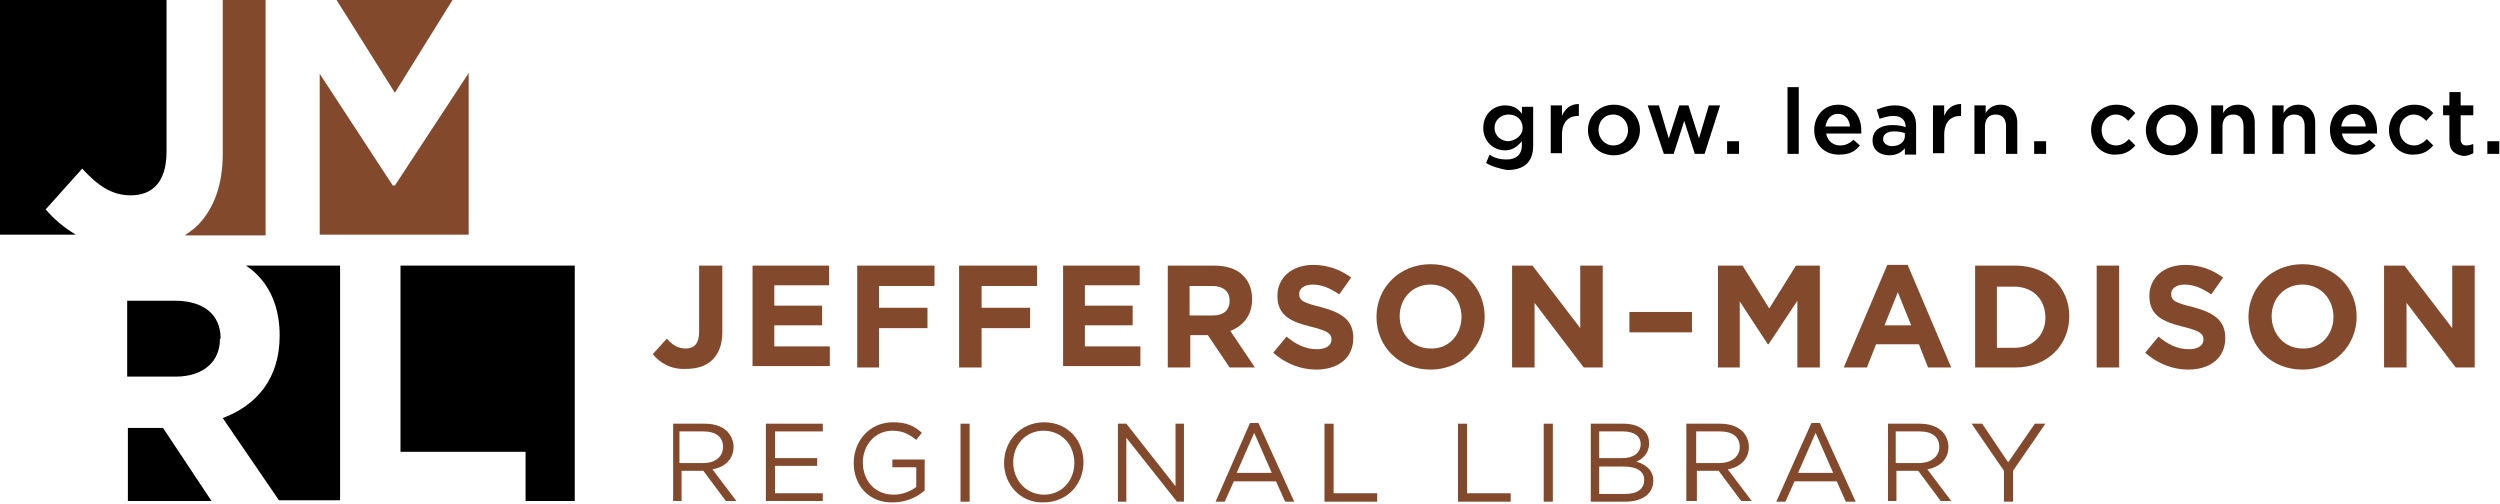
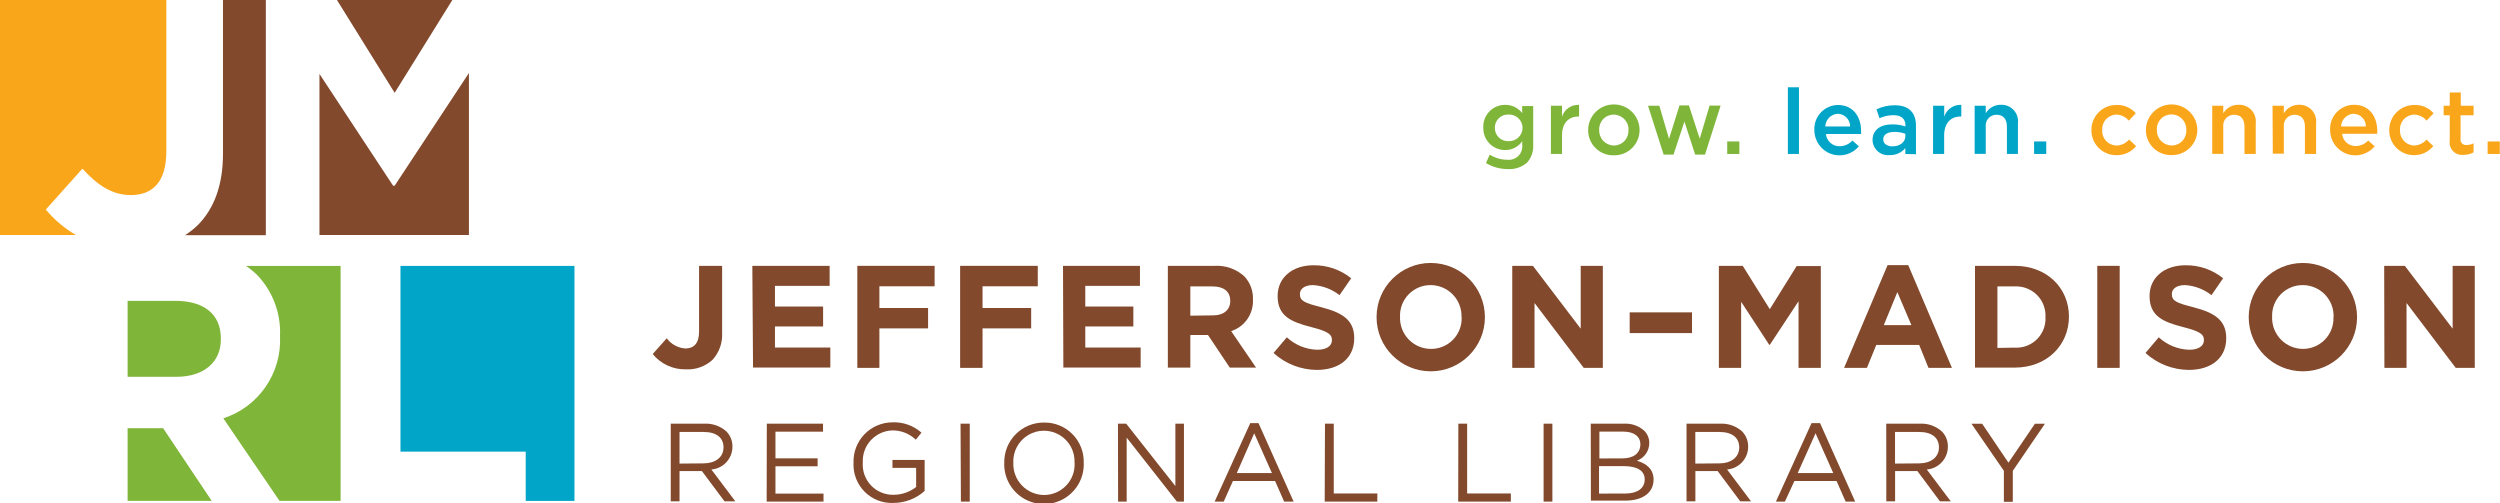
- <svg xmlns="http://www.w3.org/2000/svg" version="1.1" id="JMRL" data-name="JMRL_logo" viewBox="0 0 355.8 71.6" style="enable-background:new 0 0 355.8 71.6;" xml:space="preserve" preserveAspectRatio="xMinYMin meet">
-   <style type="text/css">
- .st0{fill:#82492C;
- .st1{fill:#FAA61A;
- .st2{fill:#7FB539;
- .st3{fill:#00A5C7;
- </style>
+ <svg xmlns="http://www.w3.org/2000/svg" id="JMRL" data-name="JMRL_logo" viewBox="0 0 355.76 71.57" preserveAspectRatio="xMinYMin meet">
  <g>
-     <path class="st0" d="M92.9,50.4l2-2.2c0.8,0.9,1.6,1.4,2.7,1.4c1.2,0,1.9-0.7,1.9-2.4v-9.4h3.3v9.5c0,1.7-0.5,3-1.4,3.9 c-0.9,0.9-2.2,1.3-3.8,1.3C95.4,52.6,93.9,51.6,92.9,50.4z" />
-     <path class="st0" d="M107.1,37.8H118v2.8h-7.8v2.9h6.8v2.8h-6.8v3h7.9v2.8h-11V37.8z" />
-     <path class="st0" d="M122,37.8h11v2.9h-7.9v3.1h6.9v2.9h-6.9v5.6H122V37.8z" />
-     <path class="st0" d="M136.6,37.8h11v2.9h-7.9v3.1h6.9v2.9h-6.9v5.6h-3.2V37.8z" />
-     <path class="st0" d="M151.3,37.8h10.9v2.8h-7.8v2.9h6.8v2.8h-6.8v3h7.9v2.8h-11V37.8z" />
-     <path class="st0" d="M166.2,37.8h6.6c1.8,0,3.3,0.5,4.2,1.5c0.8,0.8,1.2,2,1.2,3.3v0c0,2.3-1.3,3.8-3.1,4.5l3.5,5.2H175l-3.1-4.6h0 h-2.5v4.6h-3.2V37.8z M172.6,44.9c1.6,0,2.4-0.8,2.4-2.1v0c0-1.4-1-2.1-2.5-2.1h-3.2v4.2H172.6z" />
-     <path class="st0" d="M181.2,50.2l1.9-2.3c1.3,1.1,2.7,1.8,4.3,1.8c1.3,0,2.1-0.5,2.1-1.4v0c0-0.8-0.5-1.2-2.9-1.8 c-2.9-0.7-4.8-1.6-4.8-4.4v0c0-2.6,2.1-4.4,5.1-4.4c2.1,0,3.9,0.7,5.4,1.8l-1.7,2.4c-1.3-0.9-2.5-1.4-3.8-1.4 c-1.2,0-1.9,0.6-1.9,1.3v0c0,1,0.6,1.3,3.1,1.9c2.9,0.8,4.6,1.8,4.6,4.4v0c0,2.9-2.2,4.5-5.3,4.5C185.2,52.6,183,51.8,181.2,50.2z" />
-     <path class="st0" d="M195.9,45.1L195.9,45.1c0-4.2,3.3-7.5,7.7-7.5c4.5,0,7.7,3.3,7.7,7.5v0c0,4.1-3.3,7.5-7.7,7.5 C199.1,52.6,195.9,49.3,195.9,45.1z M208,45.1L208,45.1c0-2.5-1.8-4.6-4.4-4.6c-2.6,0-4.4,2-4.4,4.5v0c0,2.5,1.8,4.6,4.4,4.6 C206.2,49.7,208,47.6,208,45.1z" />
-     <path class="st0" d="M215.2,37.8h2.9l6.8,8.9v-8.9h3.2v14.5h-2.7l-7-9.2v9.2h-3.2V37.8z" />
-     <path class="st0" d="M231.9,44.4h8.9v2.9h-8.9V44.4z" />
-     <path class="st0" d="M244.6,37.8h3.4l3.8,6.1l3.8-6.1h3.4v14.5h-3.2v-9.5l-4.1,6.2h-0.1l-4-6.1v9.4h-3.1V37.8z" />
-     <path class="st0" d="M268.6,37.7h2.9l6.2,14.6h-3.3l-1.3-3.3H267l-1.3,3.3h-3.3L268.6,37.7z M272,46.3l-1.9-4.7l-1.9,4.7H272z" />
-     <path class="st0" d="M281.1,37.8h5.7c4.6,0,7.7,3.1,7.7,7.2v0c0,4.1-3.1,7.3-7.7,7.3h-5.7V37.8z M286.7,49.5c2.6,0,4.4-1.8,4.4-4.3 v0c0-2.6-1.8-4.4-4.4-4.4h-2.5v8.7H286.7z" />
-     <path class="st0" d="M298.4,37.8h3.2v14.5h-3.2V37.8z" />
-     <path class="st0" d="M305.3,50.2l1.9-2.3c1.3,1.1,2.7,1.8,4.3,1.8c1.3,0,2.1-0.5,2.1-1.4v0c0-0.8-0.5-1.2-2.9-1.8 c-2.9-0.7-4.8-1.6-4.8-4.4v0c0-2.6,2.1-4.4,5.1-4.4c2.1,0,3.9,0.7,5.4,1.8l-1.7,2.4c-1.3-0.9-2.5-1.4-3.8-1.4 c-1.2,0-1.9,0.6-1.9,1.3v0c0,1,0.6,1.3,3.1,1.9c2.9,0.8,4.6,1.8,4.6,4.4v0c0,2.9-2.2,4.5-5.3,4.5C309.3,52.6,307.1,51.8,305.3,50.2 z" />
-     <path class="st0" d="M320,45.1L320,45.1c0-4.2,3.3-7.5,7.7-7.5c4.5,0,7.7,3.3,7.7,7.5v0c0,4.1-3.3,7.5-7.7,7.5 C323.2,52.6,320,49.3,320,45.1z M332.1,45.1L332.1,45.1c0-2.5-1.8-4.6-4.4-4.6c-2.6,0-4.4,2-4.4,4.5v0c0,2.5,1.8,4.6,4.4,4.6 C330.3,49.7,332.1,47.6,332.1,45.1z" />
-     <path class="st0" d="M339.3,37.8h2.9l6.8,8.9v-8.9h3.2v14.5h-2.7l-7-9.2v9.2h-3.2V37.8z" />
-     <path class="st0" d="M95.5,60.3h4.8c1.4,0,2.5,0.4,3.2,1.1c0.5,0.5,0.9,1.3,0.9,2.2v0c0,1.8-1.3,2.9-3,3.2l3.4,4.5h-1.5l-3.2-4.3h0 h-3.1v4.3h-1.2V60.3z M100.1,65.9c1.7,0,2.8-0.9,2.8-2.3v0c0-1.4-1-2.2-2.8-2.2h-3.4v4.5H100.1z" />
-     <path class="st0" d="M109.1,60.3h8v1.1h-6.8v3.8h6v1.1h-6v3.9h6.8v1.1h-8.1V60.3z" />
-     <path class="st0" d="M121.5,65.9L121.5,65.9c0-3.1,2.2-5.8,5.6-5.8c1.9,0,3,0.5,4.1,1.5l-0.8,1c-0.9-0.7-1.8-1.3-3.4-1.3 c-2.5,0-4.2,2.1-4.2,4.5v0c0,2.6,1.7,4.6,4.4,4.6c1.3,0,2.4-0.5,3.2-1.1v-2.8H127v-1.1h4.6v4.4c-1,0.9-2.6,1.7-4.5,1.7 C123.6,71.6,121.5,69,121.5,65.9z" />
-     <path class="st0" d="M136.7,60.3h1.3v11.1h-1.3V60.3z" />
-     <path class="st0" d="M142.9,65.9L142.9,65.9c0-3.1,2.3-5.8,5.7-5.8c3.4,0,5.6,2.6,5.6,5.7c0,0,0,0,0,0c0,3.1-2.3,5.7-5.7,5.7 C145.2,71.6,142.9,68.9,142.9,65.9z M152.9,65.9L152.9,65.9c0-2.6-1.8-4.6-4.4-4.6c-2.5,0-4.3,2-4.3,4.5v0c0,2.5,1.8,4.6,4.4,4.6 C151.1,70.4,152.9,68.4,152.9,65.9z" />
-     <path class="st0" d="M159.1,60.3h1.2l7,8.9v-8.9h1.2v11.1h-1l-7.2-9.1v9.1h-1.2V60.3z" />
-     <path class="st0" d="M177.9,60.2h1.2l5.1,11.2h-1.3l-1.3-2.9h-6l-1.3,2.9h-1.3L177.9,60.2z M181,67.3l-2.5-5.7l-2.5,5.7H181z" />
-     <path class="st0" d="M188.5,60.3h1.3v9.9h6.2v1.2h-7.5V60.3z" />
-     <path class="st0" d="M207.5,60.3h1.3v9.9h6.2v1.2h-7.5V60.3z" />
-     <path class="st0" d="M219.7,60.3h1.3v11.1h-1.3V60.3z" />
-     <path class="st0" d="M226.4,60.3h4.7c1.3,0,2.3,0.4,2.9,1c0.5,0.5,0.7,1.1,0.7,1.8v0c0,1.4-0.9,2.2-1.8,2.6 c1.3,0.4,2.4,1.2,2.4,2.7v0c0,1.9-1.6,3-4,3h-4.9V60.3z M230.9,65.2c1.5,0,2.6-0.7,2.6-2v0c0-1.1-0.9-1.8-2.5-1.8h-3.4v3.8H230.9z M231.3,70.3c1.7,0,2.7-0.7,2.7-2v0c0-1.2-1-1.9-2.9-1.9h-3.5v3.9H231.3z" />
-     <path class="st0" d="M240,60.3h4.8c1.4,0,2.5,0.4,3.2,1.1c0.5,0.5,0.9,1.3,0.9,2.2v0c0,1.8-1.3,2.9-3,3.2l3.4,4.5h-1.5l-3.2-4.3h0 h-3.1v4.3H240V60.3z M244.7,65.9c1.7,0,2.9-0.9,2.9-2.3v0c0-1.4-1-2.2-2.8-2.2h-3.4v4.5H244.7z" />
-     <path class="st0" d="M257.8,60.2h1.2l5.1,11.2h-1.4l-1.3-2.9h-6l-1.3,2.9h-1.3L257.8,60.2z M260.9,67.3l-2.5-5.7l-2.5,5.7H260.9z" />
-     <path class="st0" d="M268.4,60.3h4.8c1.4,0,2.5,0.4,3.2,1.1c0.5,0.5,0.9,1.3,0.9,2.2v0c0,1.8-1.3,2.9-3,3.2l3.4,4.5h-1.5l-3.2-4.3 h0h-3.1v4.3h-1.2V60.3z M273.1,65.9c1.7,0,2.9-0.9,2.9-2.3v0c0-1.4-1-2.2-2.8-2.2h-3.4v4.5H273.1z" />
-     <path class="st0" d="M285.2,67l-4.6-6.7h1.5l3.7,5.5l3.8-5.5h1.5l-4.6,6.7v4.4h-1.3V67z" />
+     <path d="M92.88,50.38l2-2.24a3.59,3.59,0,0,0,2.65,1.45c1.2,0,1.95-.72,1.95-2.4V37.83h3.28v9.5a5.28,5.28,0,0,1-1.37,3.88,5.2,5.2,0,0,1-3.78,1.35A5.92,5.92,0,0,1,92.88,50.38Z" style="fill: #82492c" />
+     <path d="M107.06,37.83h11v2.85h-7.78v2.94h6.85v2.84h-6.85v3h7.88v2.84h-11Z" style="fill: #82492c" />
+     <path d="M122,37.83h11v2.91h-7.86v3.09h6.93v2.9h-6.93v5.62H122Z" style="fill: #82492c" />
+     <path d="M136.63,37.83h11.05v2.91h-7.86v3.09h6.92v2.9h-6.92v5.62h-3.19Z" style="fill: #82492c" />
+     <path d="M151.27,37.83h10.95v2.85h-7.78v2.94h6.84v2.84h-6.84v3h7.88v2.84h-11Z" style="fill: #82492c" />
+     <path d="M166.19,37.83h6.64a5.81,5.81,0,0,1,4.23,1.48,4.55,4.55,0,0,1,1.24,3.32v0a4.49,4.49,0,0,1-3.1,4.49l3.54,5.19H175l-3.1-4.64h-2.51v4.64h-3.2Zm6.43,7.05c1.56,0,2.45-.82,2.45-2.05v0c0-1.37-.95-2.07-2.51-2.07h-3.17v4.16Z" style="fill: #82492c" />
+     <path d="M181.23,50.23,183.12,48a6.63,6.63,0,0,0,4.33,1.77c1.31,0,2.09-.52,2.09-1.37v0c0-.81-.5-1.23-2.92-1.85-2.92-.75-4.81-1.56-4.81-4.43v0c0-2.63,2.12-4.37,5.08-4.37a8.36,8.36,0,0,1,5.39,1.85l-1.66,2.4a6.8,6.8,0,0,0-3.77-1.43c-1.23,0-1.87.56-1.87,1.26v0c0,1,.62,1.27,3.13,1.91,2.95.77,4.6,1.83,4.6,4.35v.05c0,2.88-2.19,4.5-5.32,4.5A9.22,9.22,0,0,1,181.23,50.23Z" style="fill: #82492c" />
+     <path d="M195.89,45.13v0a7.71,7.71,0,0,1,15.42,0v0a7.71,7.71,0,0,1-15.42,0Zm12.09,0v0a4.41,4.41,0,0,0-4.4-4.56,4.34,4.34,0,0,0-4.35,4.52v0a4.4,4.4,0,0,0,4.39,4.56A4.34,4.34,0,0,0,208,45.13Z" style="fill: #82492c" />
+     <path d="M215.2,37.83h2.94l6.8,8.94V37.83h3.15V52.35h-2.72l-7-9.23v9.23H215.2Z" style="fill: #82492c" />
+     <path d="M231.91,44.45h8.87V47.4h-8.87Z" style="fill: #82492c" />
+     <path d="M244.6,37.83H248L251.85,44l3.82-6.14h3.44V52.35h-3.17V42.87l-4.09,6.2h-.08l-4-6.13v9.41H244.6Z" style="fill: #82492c" />
+     <path d="M268.61,37.73h2.94l6.22,14.62h-3.34l-1.32-3.26H267l-1.33,3.26h-3.25ZM272,46.27,270,41.57l-1.93,4.7Z" style="fill: #82492c" />
+     <path d="M281.05,37.83h5.66c4.56,0,7.71,3.14,7.71,7.22v0c0,4.08-3.15,7.26-7.71,7.26h-5.66Zm5.66,11.64a4.13,4.13,0,0,0,4.37-4.34v0a4.16,4.16,0,0,0-4.37-4.37h-2.47v8.75Z" style="fill: #82492c" />
+     <path d="M298.45,37.83h3.19V52.35h-3.19Z" style="fill: #82492c" />
+     <path d="M305.31,50.23,307.2,48a6.68,6.68,0,0,0,4.34,1.77c1.3,0,2.09-.52,2.09-1.37v0c0-.81-.5-1.23-2.93-1.85-2.92-.75-4.81-1.56-4.81-4.43v0c0-2.63,2.12-4.37,5.09-4.37a8.33,8.33,0,0,1,5.38,1.85l-1.66,2.4a6.78,6.78,0,0,0-3.77-1.43c-1.22,0-1.87.56-1.87,1.26v0c0,1,.63,1.27,3.14,1.91,2.94.77,4.6,1.83,4.6,4.35v.05c0,2.88-2.2,4.5-5.33,4.5A9.24,9.24,0,0,1,305.31,50.23Z" style="fill: #82492c" />
+     <path d="M320,45.13v0a7.71,7.71,0,0,1,15.42,0v0a7.71,7.71,0,0,1-15.42,0Zm12.08,0v0a4.4,4.4,0,0,0-4.39-4.56,4.34,4.34,0,0,0-4.36,4.52v0a4.41,4.41,0,0,0,4.39,4.56A4.34,4.34,0,0,0,332.06,45.13Z" style="fill: #82492c" />
+     <path d="M339.28,37.83h2.94l6.8,8.94V37.83h3.15V52.35h-2.71l-7-9.23v9.23h-3.15Z" style="fill: #82492c" />
+     <path d="M95.45,60.29h4.77a4.35,4.35,0,0,1,3.15,1.11,3,3,0,0,1,.86,2.18v0a3.25,3.25,0,0,1-3,3.23l3.41,4.53h-1.54l-3.22-4.31H96.7v4.31H95.45Zm4.66,5.65c1.66,0,2.85-.85,2.85-2.28v0c0-1.37-1-2.19-2.83-2.19H96.7v4.5Z" style="fill: #82492c" />
+     <path d="M109.12,60.29h8v1.14h-6.77v3.79h6v1.13h-6v3.89h6.84v1.14h-8.09Z" style="fill: #82492c" />
+     <path d="M121.46,65.86v0A5.56,5.56,0,0,1,127,60.1a5.85,5.85,0,0,1,4.13,1.47l-.81,1A4.71,4.71,0,0,0,127,61.25a4.34,4.34,0,0,0-4.22,4.55v0a4.29,4.29,0,0,0,4.39,4.61,5.2,5.2,0,0,0,3.2-1.11V66.58H127V65.45h4.58v4.42a6.71,6.71,0,0,1-4.45,1.7A5.44,5.44,0,0,1,121.46,65.86Z" style="fill: #82492c" />
+     <path d="M136.69,60.29H138V71.38h-1.26Z" style="fill: #82492c" />
+     <path d="M142.91,65.86v0a5.62,5.62,0,0,1,5.67-5.73,5.56,5.56,0,0,1,5.64,5.7s0,0,0,0a5.66,5.66,0,1,1-11.31,0Zm10,0v0a4.36,4.36,0,1,0-8.71,0v0a4.41,4.41,0,0,0,4.37,4.58A4.35,4.35,0,0,0,152.92,65.86Z" style="fill: #82492c" />
+     <path d="M159.09,60.29h1.17l7,8.88V60.29h1.22V71.38h-1l-7.15-9.1v9.1h-1.22Z" style="fill: #82492c" />
+     <path d="M177.92,60.21h1.17l5,11.17h-1.35l-1.29-2.93h-6l-1.31,2.93h-1.29ZM181,67.32l-2.52-5.66L176,67.32Z" style="fill: #82492c" />
+     <path d="M188.55,60.29h1.25v9.93H196v1.16h-7.49Z" style="fill: #82492c" />
+     <path d="M207.53,60.29h1.25v9.93H215v1.16h-7.49Z" style="fill: #82492c" />
+     <path d="M219.66,60.29h1.25V71.38h-1.25Z" style="fill: #82492c" />
+     <path d="M226.37,60.29h4.72a4,4,0,0,1,2.89,1A2.45,2.45,0,0,1,234.7,63v0a2.67,2.67,0,0,1-1.76,2.56c1.31.4,2.37,1.16,2.37,2.68v0c0,1.9-1.59,3-4,3h-4.92Zm4.51,4.94c1.5,0,2.55-.68,2.55-2v0c0-1.1-.87-1.81-2.45-1.81H227.6v3.82Zm.44,5c1.68,0,2.73-.74,2.73-2v0c0-1.21-1-1.9-3-1.9h-3.5v3.91Z" style="fill: #82492c" />
+     <path d="M240,60.29h4.76a4.37,4.37,0,0,1,3.16,1.11,3.07,3.07,0,0,1,.85,2.18v0a3.25,3.25,0,0,1-3,3.23l3.41,4.53h-1.54l-3.21-4.31h-3.17v4.31H240Zm4.65,5.65c1.67,0,2.85-.85,2.85-2.28v0c0-1.37-1-2.19-2.83-2.19h-3.42v4.5Z" style="fill: #82492c" />
+     <path d="M257.79,60.21H259L264,71.38h-1.36l-1.29-2.93h-6L254,71.38h-1.28Zm3.09,7.11-2.52-5.66-2.54,5.66Z" style="fill: #82492c" />
+     <path d="M268.42,60.29h4.77a4.36,4.36,0,0,1,3.15,1.11,3,3,0,0,1,.85,2.18v0a3.25,3.25,0,0,1-3,3.23l3.41,4.53h-1.54l-3.21-4.31h-3.17v4.31h-1.25Zm4.65,5.65c1.67,0,2.85-.85,2.85-2.28v0c0-1.37-1-2.19-2.83-2.19h-3.42v4.5Z" style="fill: #82492c" />
+     <path d="M285.16,67l-4.61-6.7h1.52l3.74,5.54,3.77-5.54H291L286.43,67v4.41h-1.27Z" style="fill: #82492c" />
  </g>
-   <path class="st1" d="M6.5,29.8l5.2-5.8c2.2,2.4,4.2,3.8,6.9,3.8c3.1,0,5.1-1.9,5.1-6.2V0H0v33.4h10.8C9.1,32.4,7.7,31.2,6.5,29.8z" />
+   <path d="M6.52,29.82,11.73,24c2.15,2.37,4.25,3.76,6.88,3.76,3.12,0,5.06-1.88,5.06-6.23V0H0V33.44H10.8A16.05,16.05,0,0,1,6.52,29.82Z" style="fill: #faa61a" />
  <g>
-     <polygon class="st0" points="55.9,26.4 45.5,10.5 45.5,33.4 66.7,33.4 66.7,10.4 56.2,26.4 " />
-     <polygon class="st0" points="64.4,0 47.9,0 56.2,13.2 " />
-     <path class="st0" d="M28.2,32c-0.6,0.6-1.2,1-1.9,1.5H33h4.8V0H33h-1.3v21.9C31.7,26.4,30.4,29.7,28.2,32z" />
+     <polygon points="55.94 26.43 45.46 10.52 45.46 33.44 66.73 33.44 66.73 10.39 56.16 26.43 55.94 26.43" style="fill: #82492c" />
+     <polygon points="64.37 0 47.95 0 56.16 13.21 64.37 0" style="fill: #82492c" />
+     <path d="M28.18,32a11.49,11.49,0,0,1-1.85,1.47h11.5V0h-6.1V21.92C31.73,26.38,30.44,29.71,28.18,32Z" style="fill: #82492c" />
  </g>
-   <polygon class="st2" points="23.1,60.9 18.2,60.9 18.2,71.3 30.1,71.3 23.2,60.9 " />
-   <path class="st2" d="M35,37.8c0.6,0.4,1.1,0.8,1.6,1.3c2.1,2.1,3.2,5.1,3.2,8.6v0.1c0,6.1-3.3,9.9-8.1,11.7l8,11.7h8.7V37.8H35z" />
-   <path class="st2" d="M31.4,48.2c0-3.5-2.5-5.4-6.5-5.4h-6.8v10.8h6.9c4,0,6.3-2.2,6.3-5.3V48.2z" />
-   <polygon class="st3" points="81.8,37.8 57,37.8 57,64.3 74.8,64.3 74.8,71.3 81.8,71.3 " />
+   <polygon points="23.1 60.93 18.16 60.93 18.16 71.28 30.13 71.28 23.21 60.93 23.1 60.93" style="fill: #7fb539" />
+   <path d="M35,37.84a11.52,11.52,0,0,1,1.62,1.32,11.78,11.78,0,0,1,3.23,8.6v.11a11.68,11.68,0,0,1-8.07,11.66l8,11.75h8.69V37.84Z" style="fill: #7fb539" />
+   <path d="M31.43,48.19c0-3.55-2.47-5.38-6.5-5.38H18.16V53.62h6.93c4,0,6.34-2.15,6.34-5.32Z" style="fill: #7fb539" />
+   <polygon points="81.75 37.84 56.99 37.84 56.99 64.27 74.81 64.27 74.81 71.28 81.75 71.28 81.75 37.84" style="fill: #00a5c7" />
  <g>
-     <path class="st2" d="M211.5,23.2L212,22c0.7,0.5,1.5,0.7,2.4,0.7c1.4,0,2.2-0.7,2.2-2.1v-0.5c-0.6,0.7-1.3,1.3-2.4,1.3 c-1.6,0-3.1-1.2-3.1-3.2v0c0-2,1.5-3.2,3.1-3.2c1.2,0,1.9,0.5,2.4,1.2v-1h1.6v5.5c0,1.2-0.3,2-0.9,2.6c-0.6,0.6-1.6,0.9-2.8,0.9 C213.4,24,212.3,23.7,211.5,23.2z M216.7,18.2L216.7,18.2c0-1.2-0.9-1.9-2-1.9c-1.1,0-2,0.8-2,1.9v0c0,1.1,0.9,1.9,2,1.9 C215.7,20,216.7,19.3,216.7,18.2z" />
-     <path class="st2" d="M220.7,15h1.6v1.5c0.4-1,1.2-1.7,2.4-1.7v1.7h-0.1c-1.4,0-2.3,0.9-2.3,2.7v2.6h-1.6V15z" />
-     <path class="st2" d="M226,18.5L226,18.5c0-2,1.6-3.6,3.7-3.6c2.1,0,3.7,1.6,3.7,3.6v0c0,2-1.6,3.6-3.7,3.6 C227.5,22.1,226,20.5,226,18.5z M231.7,18.5L231.7,18.5c0-1.2-0.9-2.2-2.1-2.2c-1.3,0-2.1,1-2.1,2.2v0c0,1.2,0.9,2.2,2.1,2.2 C230.9,20.7,231.7,19.7,231.7,18.5z" />
-     <path class="st2" d="M234.5,15h1.6l1.4,4.7L239,15h1.3l1.5,4.7l1.4-4.7h1.6l-2.2,6.9h-1.4l-1.5-4.7l-1.5,4.7h-1.4L234.5,15z" />
-     <path class="st2" d="M245.8,20.1h1.7v1.8h-1.7V20.1z" />
+     <path d="M211.46,23.2,212,22a4.52,4.52,0,0,0,2.45.73,1.92,1.92,0,0,0,2.17-2.11v-.53a2.88,2.88,0,0,1-2.42,1.26,3.09,3.09,0,0,1-3.12-3.21v0a3.09,3.09,0,0,1,3.12-3.22,3,3,0,0,1,2.41,1.17v-1h1.57v5.46a3.54,3.54,0,0,1-.87,2.59,3.88,3.88,0,0,1-2.82.92A5.94,5.94,0,0,1,211.46,23.2Zm5.21-5v0a1.92,1.92,0,0,0-2-1.9,1.86,1.86,0,0,0-1.95,1.89v0a1.87,1.87,0,0,0,1.95,1.9A1.92,1.92,0,0,0,216.67,18.16Z" style="fill: #7fb539" />
+     <path d="M220.7,15.05h1.58V16.6a2.43,2.43,0,0,1,2.43-1.68v1.66h-.09c-1.38,0-2.34.9-2.34,2.72v2.61H220.7Z" style="fill: #7fb539" />
+     <path d="M226,18.52v0a3.66,3.66,0,0,1,7.32,0v0a3.59,3.59,0,0,1-3.68,3.58A3.55,3.55,0,0,1,226,18.52Zm5.75,0v0a2.13,2.13,0,0,0-2.11-2.21,2.07,2.07,0,0,0-2.07,2.19v0a2.13,2.13,0,0,0,2.1,2.21A2.07,2.07,0,0,0,231.73,18.52Z" style="fill: #7fb539" />
+     <path d="M234.52,15.05h1.61l1.38,4.71L239,15h1.34l1.54,4.74,1.4-4.71h1.57L242.63,22h-1.4l-1.53-4.7L238.15,22h-1.41Z" style="fill: #7fb539" />
+     <path d="M245.79,20.13h1.73v1.78h-1.73Z" style="fill: #7fb539" />
  </g>
  <g>
-     <path class="st3" d="M254.4,12.4h1.6v9.5h-1.6V12.4z" />
-     <path class="st3" d="M258.2,18.5L258.2,18.5c0-2,1.4-3.6,3.4-3.6c2.2,0,3.3,1.7,3.3,3.7c0,0.1,0,0.3,0,0.4h-5c0.2,1.1,1,1.7,2,1.7 c0.8,0,1.3-0.3,1.9-0.8l0.9,0.8c-0.6,0.8-1.5,1.3-2.8,1.3C259.7,22.1,258.2,20.6,258.2,18.5z M263.3,18c-0.1-1-0.7-1.8-1.7-1.8 c-1,0-1.6,0.7-1.8,1.8H263.3z" />
-     <path class="st3" d="M271.1,21.9v-0.8c-0.5,0.6-1.2,1-2.2,1c-1.3,0-2.4-0.7-2.4-2.1v0c0-1.5,1.2-2.2,2.8-2.2c0.8,0,1.4,0.1,1.9,0.3 v-0.1c0-0.9-0.6-1.5-1.7-1.5c-0.8,0-1.3,0.2-2,0.4l-0.4-1.3c0.8-0.3,1.5-0.6,2.6-0.6c2,0,3,1.1,3,2.9v4.1H271.1z M271.2,19 c-0.4-0.2-1-0.3-1.6-0.3c-1,0-1.6,0.4-1.6,1.1v0c0,0.6,0.6,1,1.3,1c1,0,1.8-0.6,1.8-1.4V19z" />
-     <path class="st3" d="M275.1,15h1.6v1.5c0.4-1,1.2-1.7,2.4-1.7v1.7H279c-1.4,0-2.3,0.9-2.3,2.7v2.6h-1.6V15z" />
-     <path class="st3" d="M281,15h1.6v1.1c0.4-0.7,1.1-1.2,2.1-1.2c1.5,0,2.4,1,2.4,2.6v4.4h-1.6V18c0-1.1-0.5-1.7-1.5-1.7 c-0.9,0-1.5,0.6-1.5,1.7v3.9H281V15z" />
-     <path class="st3" d="M289.5,20.1h1.7v1.8h-1.7V20.1z" />
+     <path d="M254.42,12.42H256v9.49h-1.58Z" style="fill: #00a5c7" />
+     <path d="M258.19,18.51v0a3.4,3.4,0,0,1,3.36-3.57c2.18,0,3.29,1.71,3.29,3.69,0,.14,0,.28,0,.44h-5a1.91,1.91,0,0,0,2,1.74A2.46,2.46,0,0,0,263.6,20l.92.82a3.58,3.58,0,0,1-6.33-2.27Zm5.09-.51a1.8,1.8,0,0,0-1.75-1.81A1.86,1.86,0,0,0,259.75,18Z" style="fill: #00a5c7" />
+     <path d="M271.14,21.91v-.84a2.77,2.77,0,0,1-2.22,1,2.2,2.2,0,0,1-2.45-2.12v0c0-1.52,1.19-2.25,2.79-2.25a5.68,5.68,0,0,1,1.89.29v-.13c0-.95-.59-1.47-1.69-1.47a4.81,4.81,0,0,0-2,.43l-.43-1.26a5.9,5.9,0,0,1,2.62-.58c2,0,3,1.07,3,2.9v4.07Zm0-2.87a4.38,4.38,0,0,0-1.57-.27c-1,0-1.58.4-1.58,1.06v0c0,.65.59,1,1.33,1,1,0,1.82-.58,1.82-1.44Z" style="fill: #00a5c7" />
+     <path d="M275.09,15.05h1.58V16.6a2.43,2.43,0,0,1,2.43-1.68v1.66H279c-1.38,0-2.34.9-2.34,2.72v2.61h-1.58Z" style="fill: #00a5c7" />
+     <path d="M281,15.05h1.58v1.07a2.45,2.45,0,0,1,2.14-1.21,2.35,2.35,0,0,1,2.44,2.64v4.36h-1.57V18c0-1.06-.53-1.67-1.47-1.67a1.52,1.52,0,0,0-1.54,1.7v3.87H281Z" style="fill: #00a5c7" />
+     <path d="M289.46,20.13h1.73v1.78h-1.73Z" style="fill: #00a5c7" />
  </g>
  <g>
-     <path class="st1" d="M297.6,18.5L297.6,18.5c0-2,1.5-3.6,3.6-3.6c1.3,0,2.1,0.5,2.7,1.2l-1,1.1c-0.5-0.5-1-0.9-1.8-0.9 c-1.1,0-2,1-2,2.2v0c0,1.2,0.8,2.2,2.1,2.2c0.7,0,1.3-0.4,1.8-0.9l0.9,0.9c-0.7,0.8-1.5,1.3-2.8,1.3 C299.1,22.1,297.6,20.5,297.6,18.5z" />
-     <path class="st1" d="M305.4,18.5L305.4,18.5c0-2,1.6-3.6,3.7-3.6c2.1,0,3.7,1.6,3.7,3.6v0c0,2-1.6,3.6-3.7,3.6 C306.9,22.1,305.4,20.5,305.4,18.5z M311.1,18.5L311.1,18.5c0-1.2-0.9-2.2-2.1-2.2c-1.3,0-2.1,1-2.1,2.2v0c0,1.2,0.9,2.2,2.1,2.2 C310.3,20.7,311.1,19.7,311.1,18.5z" />
-     <path class="st1" d="M314.8,15h1.6v1.1c0.4-0.7,1.1-1.2,2.1-1.2c1.5,0,2.4,1,2.4,2.6v4.4h-1.6V18c0-1.1-0.5-1.7-1.5-1.7 c-0.9,0-1.5,0.6-1.5,1.7v3.9h-1.6V15z" />
-     <path class="st1" d="M323.4,15h1.6v1.1c0.4-0.7,1.1-1.2,2.1-1.2c1.5,0,2.4,1,2.4,2.6v4.4H328V18c0-1.1-0.5-1.7-1.5-1.7 c-0.9,0-1.5,0.6-1.5,1.7v3.9h-1.6V15z" />
-     <path class="st1" d="M331.6,18.5L331.6,18.5c0-2,1.4-3.6,3.4-3.6c2.2,0,3.3,1.7,3.3,3.7c0,0.1,0,0.3,0,0.4h-5c0.2,1.1,1,1.7,2,1.7 c0.8,0,1.3-0.3,1.9-0.8l0.9,0.8c-0.7,0.8-1.5,1.3-2.8,1.3C333.1,22.1,331.6,20.6,331.6,18.5z M336.7,18c-0.1-1-0.7-1.8-1.7-1.8 c-1,0-1.6,0.7-1.8,1.8H336.7z" />
-     <path class="st1" d="M340,18.5L340,18.5c0-2,1.5-3.6,3.6-3.6c1.3,0,2.1,0.5,2.7,1.2l-1,1.1c-0.5-0.5-1-0.9-1.8-0.9 c-1.1,0-2,1-2,2.2v0c0,1.2,0.8,2.2,2.1,2.2c0.7,0,1.3-0.4,1.8-0.9l0.9,0.9c-0.7,0.8-1.5,1.3-2.8,1.3C341.5,22.1,340,20.5,340,18.5z " />
-     <path class="st1" d="M348.6,20v-3.6h-0.9V15h0.9v-1.9h1.6V15h1.8v1.4h-1.8v3.4c0,0.6,0.3,0.9,0.8,0.9c0.4,0,0.7-0.1,1-0.2v1.3 c-0.4,0.2-0.8,0.4-1.4,0.4C349.4,22,348.6,21.5,348.6,20z" />
-     <path class="st1" d="M354,20.1h1.7v1.8H354V20.1z" />
+     <path d="M297.62,18.52v0a3.53,3.53,0,0,1,3.56-3.58,3.45,3.45,0,0,1,2.75,1.18l-1,1.05a2.34,2.34,0,0,0-1.78-.86,2.06,2.06,0,0,0-2,2.19v0a2.08,2.08,0,0,0,2.05,2.21,2.43,2.43,0,0,0,1.78-.85l1,.93a3.47,3.47,0,0,1-2.81,1.29A3.51,3.51,0,0,1,297.62,18.52Z" style="fill: #faa61a" />
+     <path d="M305.37,18.52v0a3.66,3.66,0,0,1,7.32,0v0A3.59,3.59,0,0,1,309,22.07,3.55,3.55,0,0,1,305.37,18.52Zm5.75,0v0A2.13,2.13,0,0,0,309,16.28a2.07,2.07,0,0,0-2.07,2.19v0A2.13,2.13,0,0,0,309,20.7,2.07,2.07,0,0,0,311.12,18.52Z" style="fill: #faa61a" />
+     <path d="M314.81,15.05h1.57v1.07a2.47,2.47,0,0,1,2.15-1.21A2.36,2.36,0,0,1,321,17.55v4.36H319.4V18c0-1.06-.53-1.67-1.47-1.67a1.52,1.52,0,0,0-1.55,1.7v3.87h-1.57Z" style="fill: #faa61a" />
+     <path d="M323.39,15.05H325v1.07a2.47,2.47,0,0,1,2.15-1.21,2.36,2.36,0,0,1,2.44,2.64v4.36H328V18c0-1.06-.53-1.67-1.47-1.67A1.52,1.52,0,0,0,325,18v3.87h-1.57Z" style="fill: #faa61a" />
+     <path d="M331.59,18.51v0A3.4,3.4,0,0,1,335,14.91c2.18,0,3.29,1.71,3.29,3.69,0,.14,0,.28,0,.44h-5a1.91,1.91,0,0,0,2,1.74A2.46,2.46,0,0,0,337,20l.92.82a3.58,3.58,0,0,1-6.33-2.27Zm5.09-.51a1.8,1.8,0,0,0-1.75-1.81A1.86,1.86,0,0,0,333.15,18Z" style="fill: #faa61a" />
+     <path d="M340,18.52v0a3.54,3.54,0,0,1,3.57-3.58,3.43,3.43,0,0,1,2.74,1.18l-1,1.05a2.32,2.32,0,0,0-1.78-.86,2.06,2.06,0,0,0-2,2.19v0a2.08,2.08,0,0,0,2,2.21,2.43,2.43,0,0,0,1.78-.85l.95.93a3.47,3.47,0,0,1-2.81,1.29A3.51,3.51,0,0,1,340,18.52Z" style="fill: #faa61a" />
+     <path d="M348.61,20V16.4h-.87V15.05h.87V13.16h1.57v1.89H352V16.4h-1.85v3.37a.75.75,0,0,0,.85.86,2,2,0,0,0,1-.24v1.29a2.75,2.75,0,0,1-1.41.35A1.76,1.76,0,0,1,348.61,20Z" style="fill: #faa61a" />
+     <path d="M354,20.13h1.73v1.78H354Z" style="fill: #faa61a" />
  </g>
</svg>
